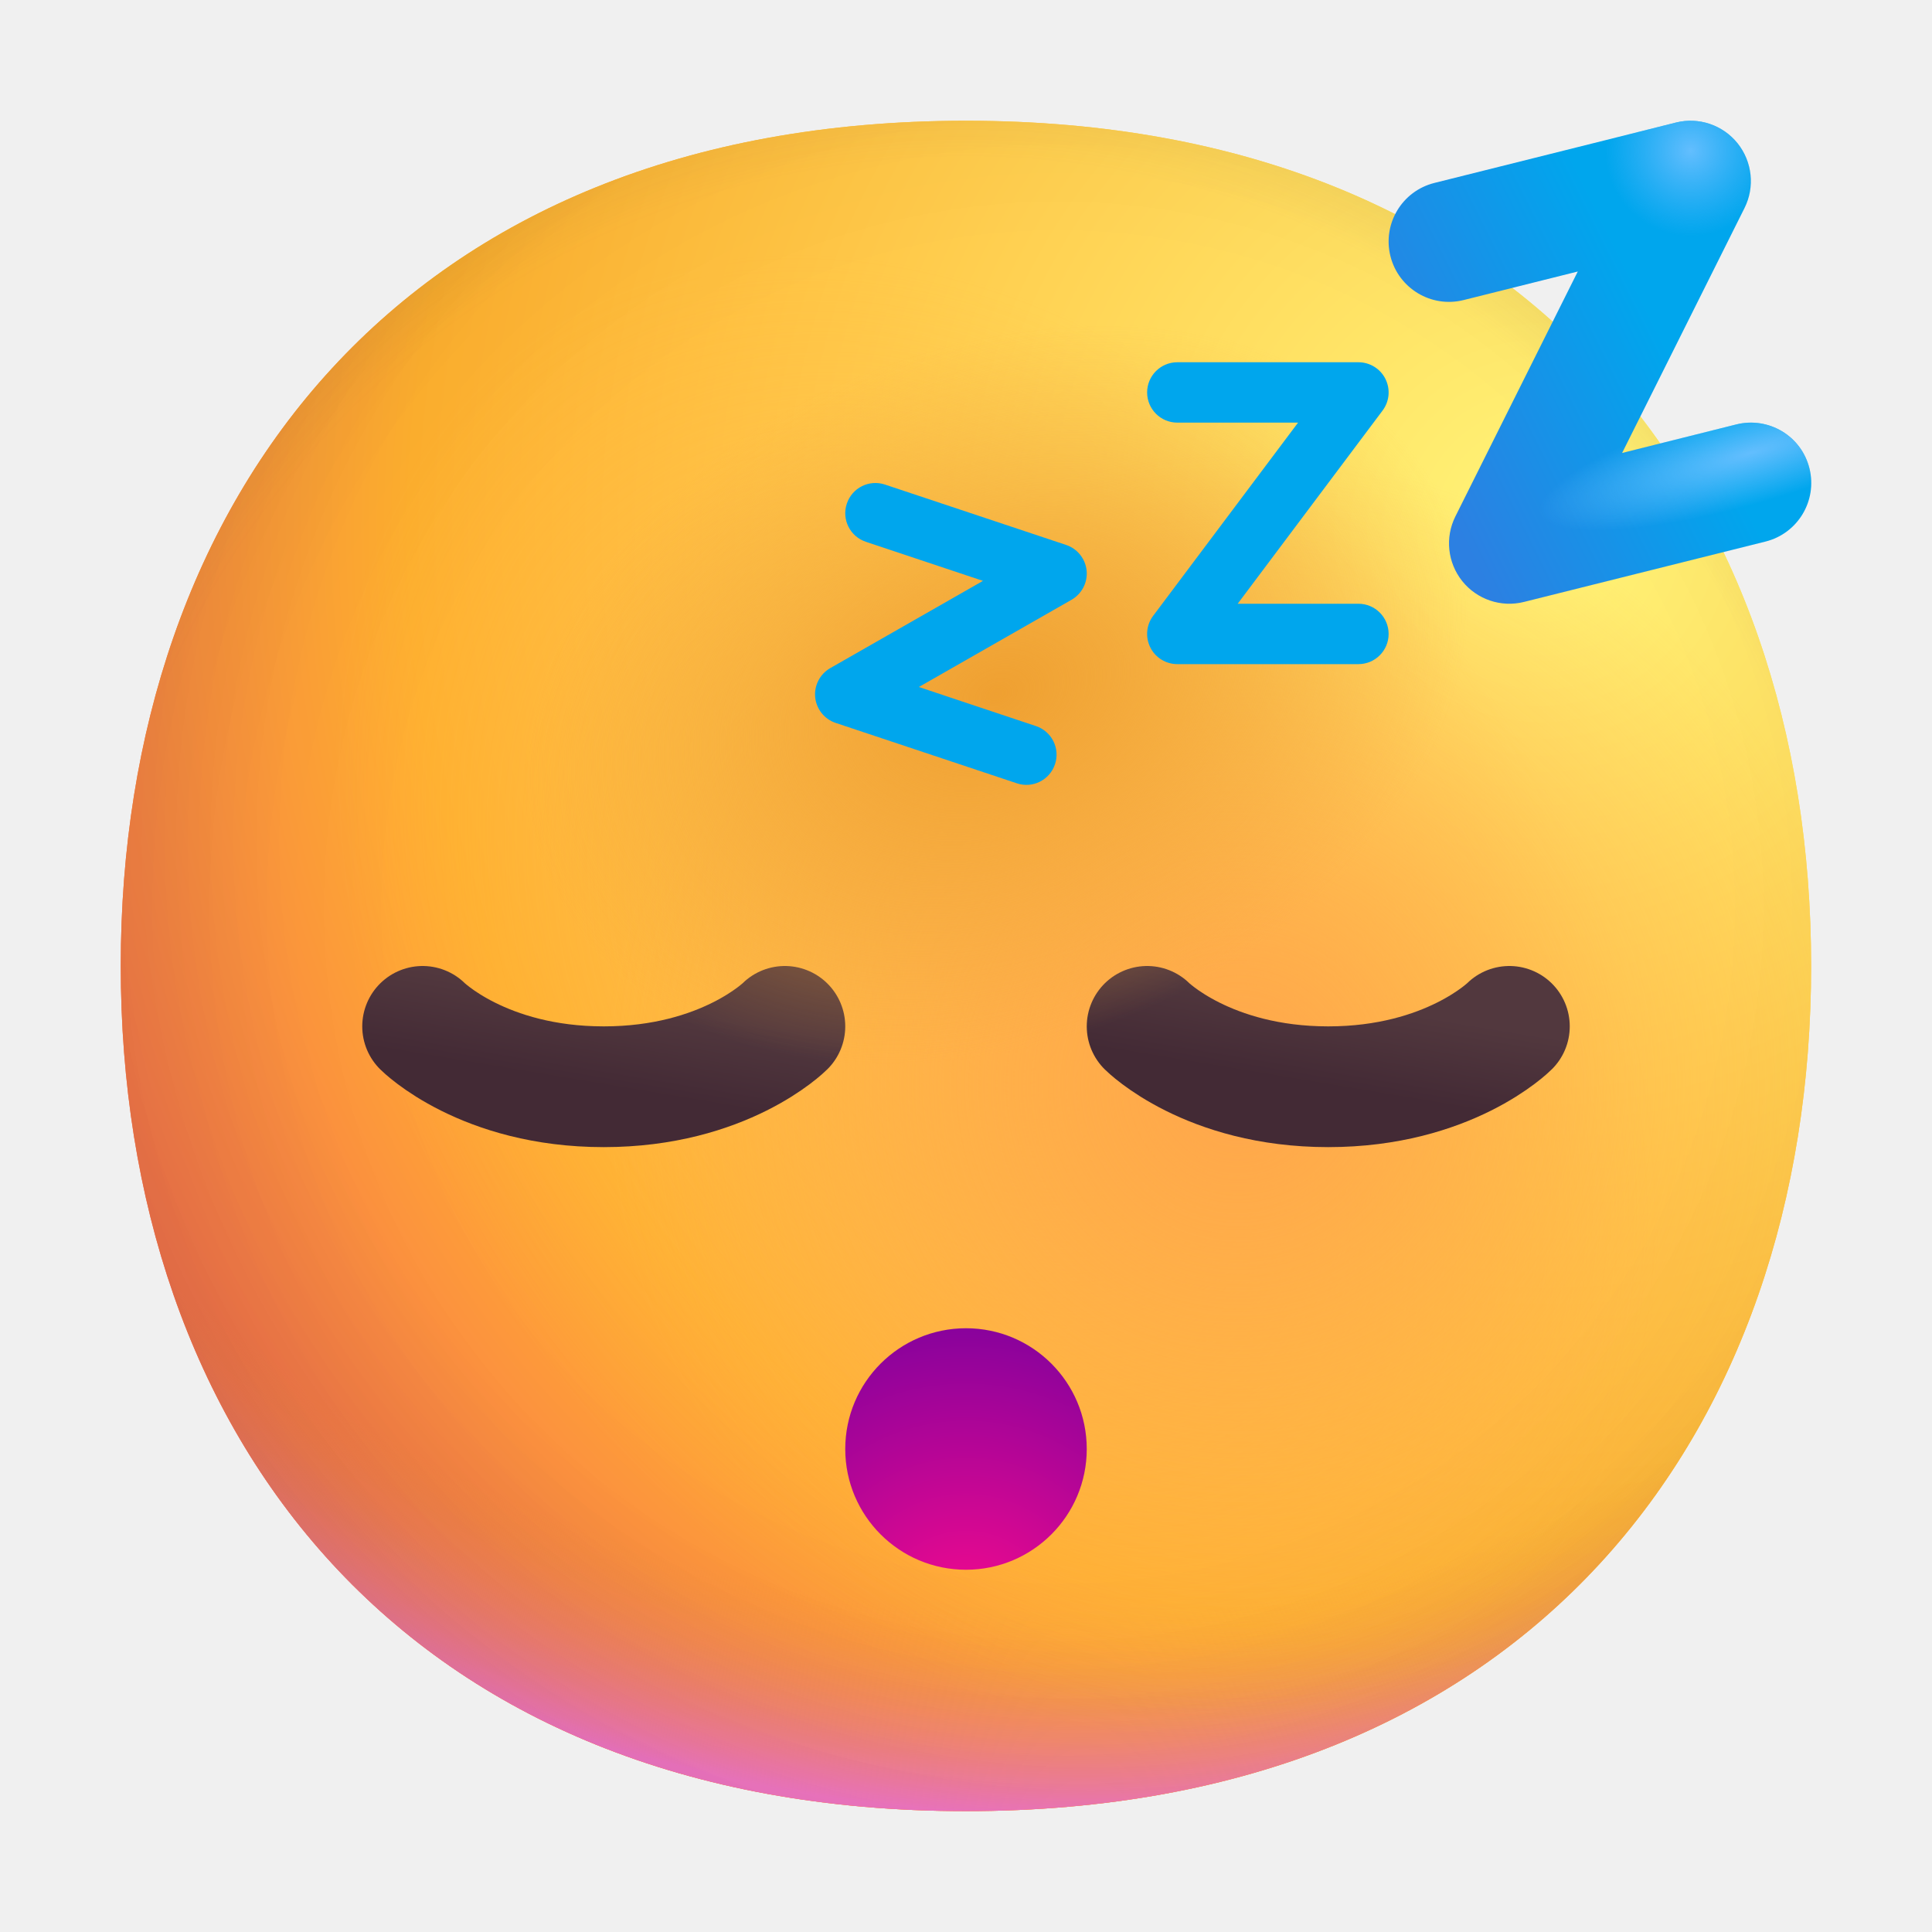
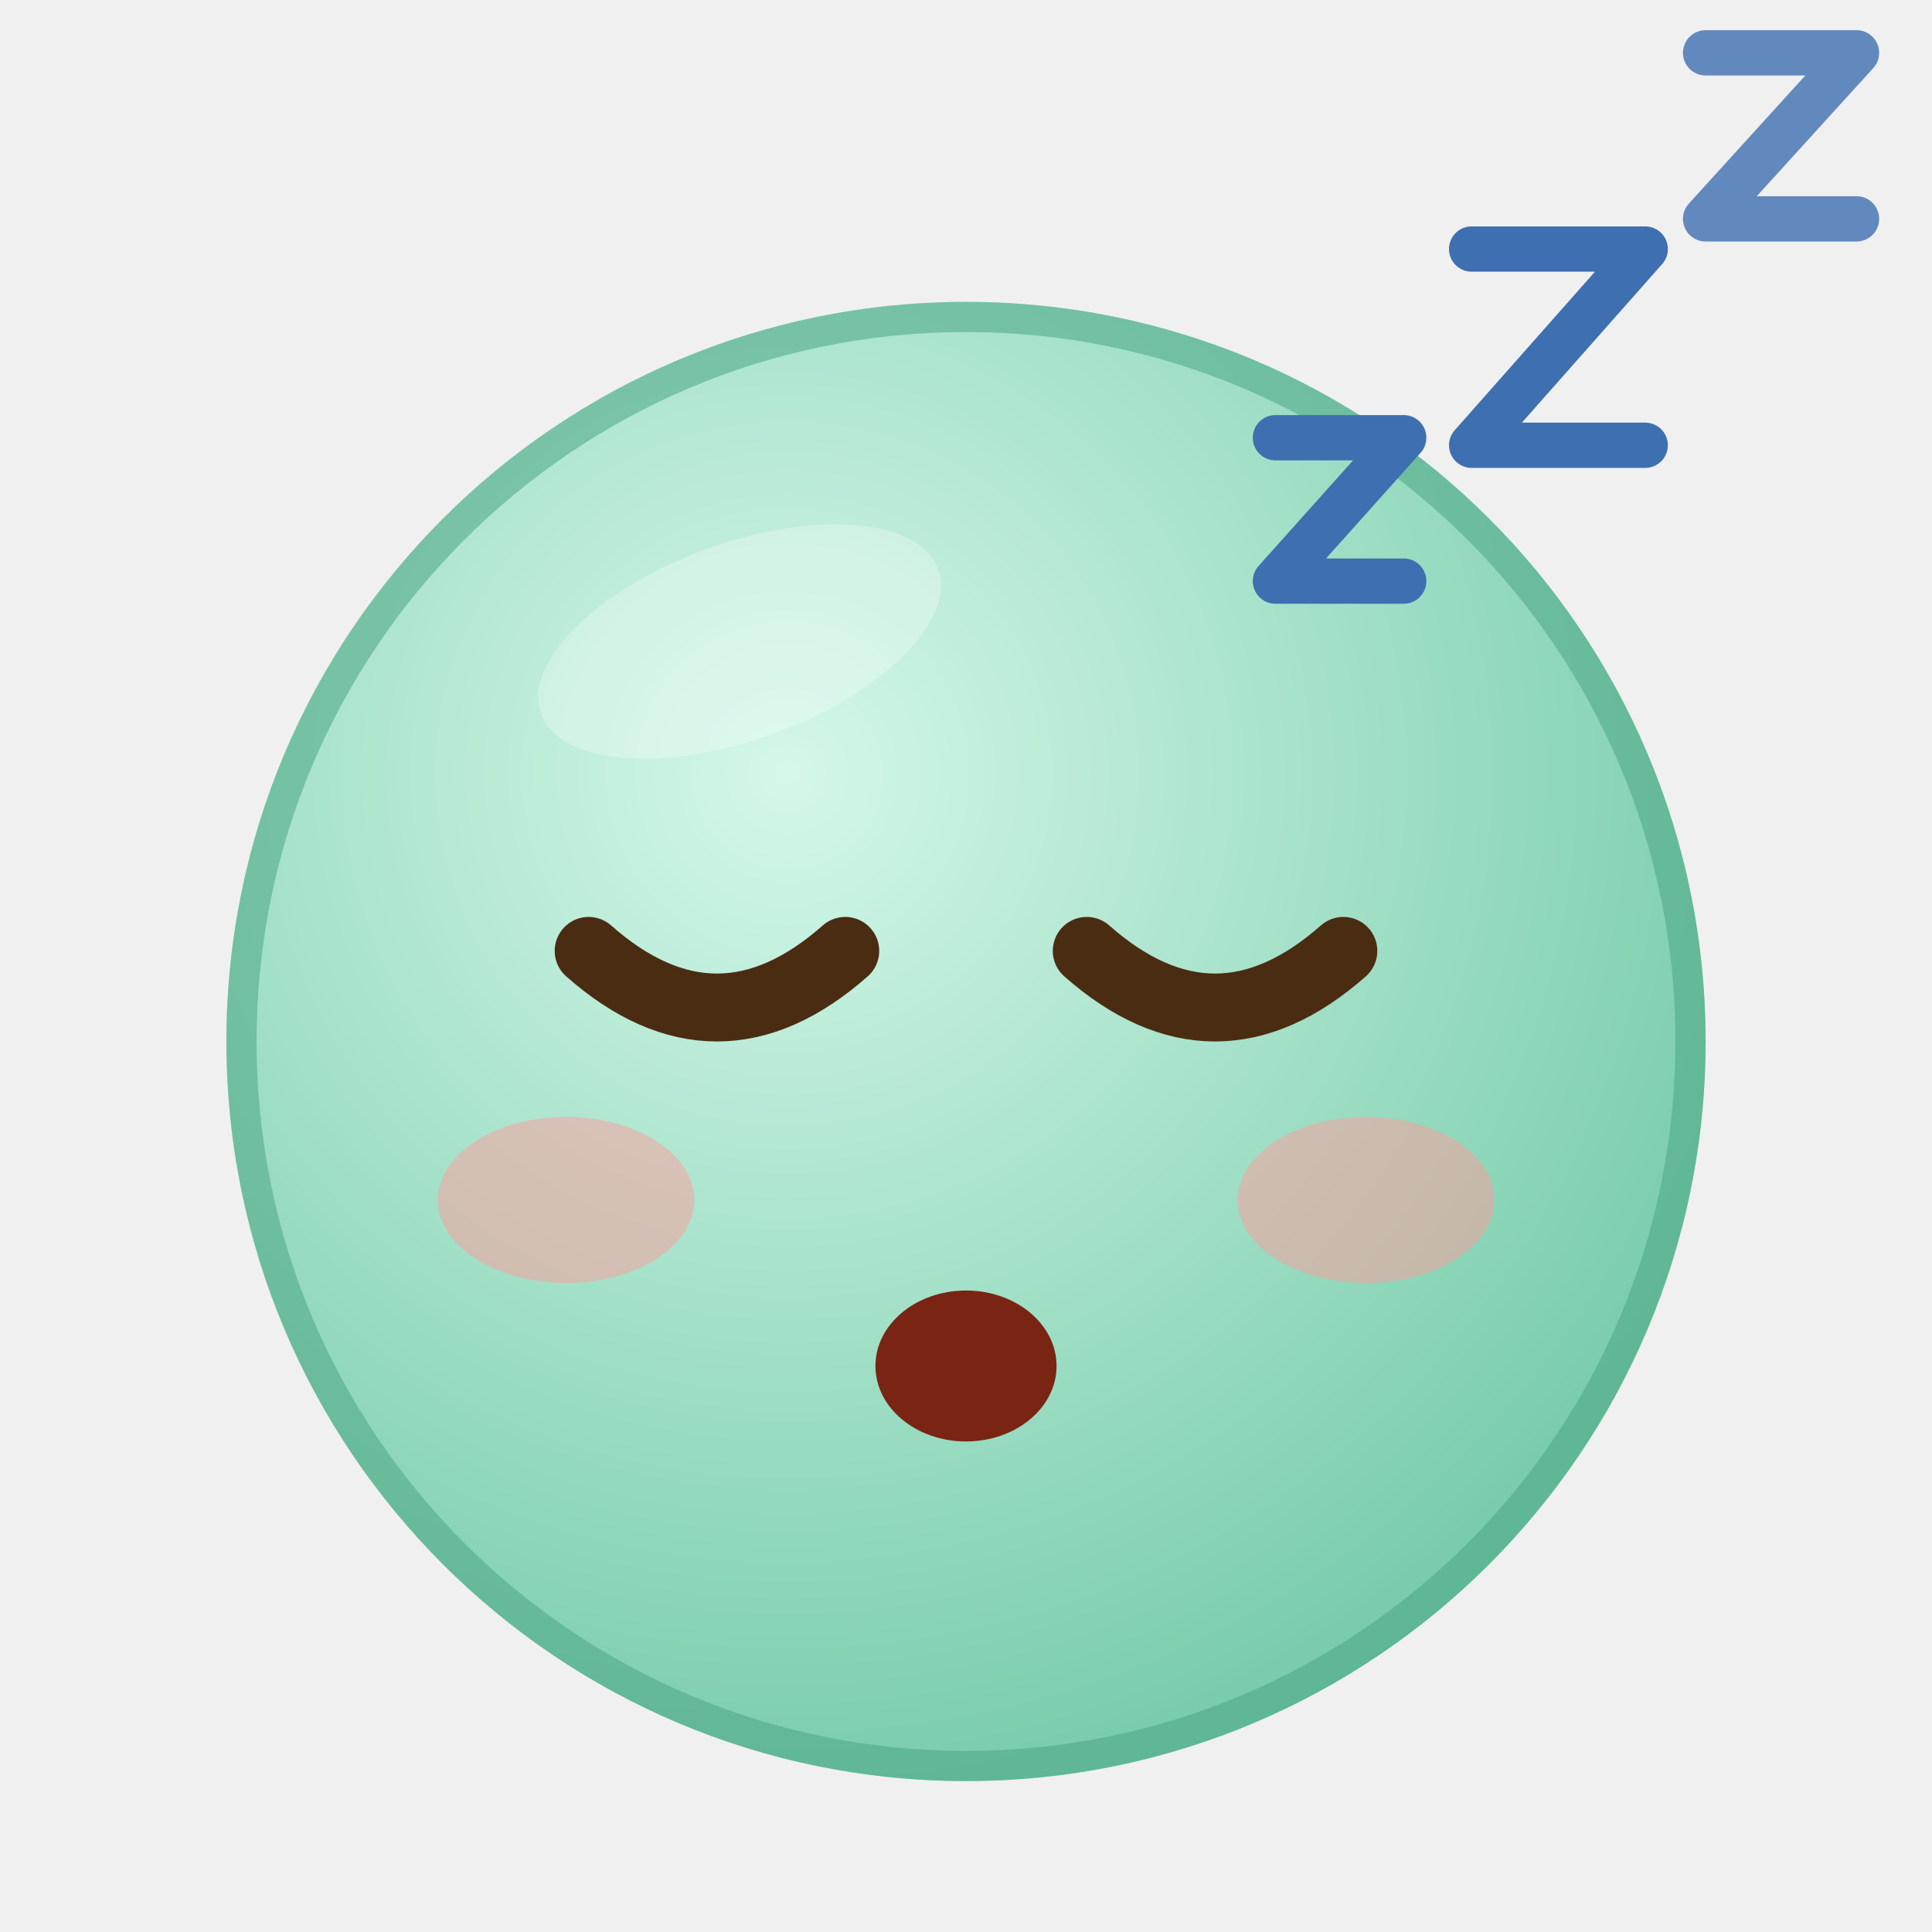
- <svg xmlns="http://www.w3.org/2000/svg" width="32" height="32" viewBox="0 0 32 32" fill="none">
-   <path d="M15.999 29.998C25.333 29.998 29.998 23.73 29.998 15.999C29.998 8.268 25.333 2 15.999 2C6.664 2 2 8.268 2 15.999C2 23.73 6.664 29.998 15.999 29.998Z" fill="url(#paint0_radial_31_89)" />
-   <path d="M15.999 29.998C25.333 29.998 29.998 23.73 29.998 15.999C29.998 8.268 25.333 2 15.999 2C6.664 2 2 8.268 2 15.999C2 23.73 6.664 29.998 15.999 29.998Z" fill="url(#paint1_radial_31_89)" />
-   <path d="M15.999 29.998C25.333 29.998 29.998 23.73 29.998 15.999C29.998 8.268 25.333 2 15.999 2C6.664 2 2 8.268 2 15.999C2 23.73 6.664 29.998 15.999 29.998Z" fill="url(#paint2_radial_31_89)" />
-   <path d="M15.999 29.998C25.333 29.998 29.998 23.73 29.998 15.999C29.998 8.268 25.333 2 15.999 2C6.664 2 2 8.268 2 15.999C2 23.73 6.664 29.998 15.999 29.998Z" fill="url(#paint3_radial_31_89)" fill-opacity="0.6" />
-   <path d="M15.999 29.998C25.333 29.998 29.998 23.73 29.998 15.999C29.998 8.268 25.333 2 15.999 2C6.664 2 2 8.268 2 15.999C2 23.73 6.664 29.998 15.999 29.998Z" fill="url(#paint4_radial_31_89)" />
-   <path d="M15.999 29.998C25.333 29.998 29.998 23.73 29.998 15.999C29.998 8.268 25.333 2 15.999 2C6.664 2 2 8.268 2 15.999C2 23.73 6.664 29.998 15.999 29.998Z" fill="url(#paint5_radial_31_89)" />
-   <path d="M15.999 29.998C25.333 29.998 29.998 23.73 29.998 15.999C29.998 8.268 25.333 2 15.999 2C6.664 2 2 8.268 2 15.999C2 23.73 6.664 29.998 15.999 29.998Z" fill="url(#paint6_radial_31_89)" />
-   <path d="M15.999 29.998C25.333 29.998 29.998 23.73 29.998 15.999C29.998 8.268 25.333 2 15.999 2C6.664 2 2 8.268 2 15.999C2 23.73 6.664 29.998 15.999 29.998Z" fill="url(#paint7_radial_31_89)" />
-   <path d="M7 17C7 17 8 18 10 18C12 18 13 17 13 17" stroke="url(#paint8_linear_31_89)" stroke-width="2" stroke-linecap="round" stroke-linejoin="round" />
-   <path d="M19 17C19 17 20 18 22 18C24 18 25 17 25 17" stroke="url(#paint9_linear_31_89)" stroke-width="2" stroke-linecap="round" stroke-linejoin="round" />
-   <rect x="14" y="22" width="4" height="4" rx="2" fill="url(#paint10_radial_31_89)" />
-   <rect x="8" width="20" height="20" rx="10" fill="url(#paint11_radial_31_89)" />
-   <path fill-rule="evenodd" clip-rule="evenodd" d="M28.78 2.374C29.024 2.679 29.069 3.098 28.894 3.447L26.867 7.503L28.758 7.03C29.293 6.896 29.836 7.222 29.97 7.757C30.104 8.293 29.778 8.836 29.242 8.97L25.242 9.97C24.864 10.065 24.464 9.93 24.22 9.626C23.976 9.321 23.931 8.902 24.106 8.553L26.133 4.497L24.242 4.97C23.707 5.104 23.164 4.778 23.03 4.243C22.896 3.707 23.222 3.164 23.758 3.03L27.758 2.03C28.136 1.935 28.536 2.07 28.78 2.374Z" fill="url(#paint12_linear_31_89)" />
-   <path fill-rule="evenodd" clip-rule="evenodd" d="M28.78 2.374C29.024 2.679 29.069 3.098 28.894 3.447L26.867 7.503L28.758 7.03C29.293 6.896 29.836 7.222 29.97 7.757C30.104 8.293 29.778 8.836 29.242 8.97L25.242 9.97C24.864 10.065 24.464 9.93 24.22 9.626C23.976 9.321 23.931 8.902 24.106 8.553L26.133 4.497L24.242 4.97C23.707 5.104 23.164 4.778 23.03 4.243C22.896 3.707 23.222 3.164 23.758 3.03L27.758 2.03C28.136 1.935 28.536 2.07 28.78 2.374Z" fill="url(#paint13_radial_31_89)" />
-   <path fill-rule="evenodd" clip-rule="evenodd" d="M26.077 2.45L27.758 2.03C28.136 1.935 28.536 2.07 28.78 2.374C29.024 2.679 29.069 3.098 28.894 3.447L28.12 4.996C28.08 4.999 28.04 5 28 5C26.895 5 26 4.105 26 3C26 2.809 26.027 2.625 26.077 2.45Z" fill="url(#paint14_radial_31_89)" />
-   <path fill-rule="evenodd" clip-rule="evenodd" d="M19 6.5C19 6.224 19.224 6 19.5 6H22.5C22.689 6 22.863 6.107 22.947 6.276C23.032 6.446 23.014 6.648 22.9 6.8L20.5 10H22.5C22.776 10 23 10.224 23 10.5C23 10.776 22.776 11 22.5 11H19.5C19.311 11 19.137 10.893 19.053 10.724C18.968 10.554 18.986 10.351 19.1 10.2L21.5 7H19.5C19.224 7 19 6.776 19 6.5Z" fill="#00A6ED" />
-   <path fill-rule="evenodd" clip-rule="evenodd" d="M14.026 8.342C14.113 8.08 14.396 7.938 14.658 8.026L17.658 9.026C17.845 9.088 17.978 9.255 17.998 9.451C18.017 9.647 17.919 9.836 17.748 9.934L15.219 11.379L17.158 12.026C17.42 12.113 17.562 12.396 17.474 12.658C17.387 12.92 17.104 13.062 16.842 12.974L13.842 11.974C13.655 11.912 13.522 11.745 13.502 11.549C13.483 11.353 13.581 11.164 13.752 11.066L16.281 9.621L14.342 8.974C14.08 8.887 13.938 8.604 14.026 8.342Z" fill="#00A6ED" />
+ <svg xmlns="http://www.w3.org/2000/svg" viewBox="0 0 512 512">
  <defs>
-     <radialGradient id="paint0_radial_31_89" cx="0" cy="0" r="1" gradientUnits="userSpaceOnUse" gradientTransform="translate(25.5 9) rotate(132.839) scale(37.5033)">
-       <stop stop-color="#FFF478" />
-       <stop offset="0.475" stop-color="#FFB02E" />
-       <stop offset="1" stop-color="#F70A8D" />
-     </radialGradient>
-     <radialGradient id="paint1_radial_31_89" cx="0" cy="0" r="1" gradientUnits="userSpaceOnUse" gradientTransform="translate(25.5 9) rotate(131.878) scale(38.9487)">
-       <stop stop-color="#FFF478" />
-       <stop offset="0.475" stop-color="#FFB02E" />
-       <stop offset="1" stop-color="#F70A8D" />
-     </radialGradient>
-     <radialGradient id="paint2_radial_31_89" cx="0" cy="0" r="1" gradientUnits="userSpaceOnUse" gradientTransform="translate(16 12.5) rotate(101.31) scale(17.8466 22.8581)">
-       <stop offset="0.788" stop-color="#F59639" stop-opacity="0" />
-       <stop offset="0.973" stop-color="#FF7DCE" />
-     </radialGradient>
-     <radialGradient id="paint3_radial_31_89" cx="0" cy="0" r="1" gradientUnits="userSpaceOnUse" gradientTransform="translate(18 14) rotate(135) scale(41.0122)">
-       <stop offset="0.315" stop-opacity="0" />
-       <stop offset="1" />
-     </radialGradient>
-     <radialGradient id="paint4_radial_31_89" cx="0" cy="0" r="1" gradientUnits="userSpaceOnUse" gradientTransform="translate(16 17) rotate(77.692) scale(28.1469)">
-       <stop offset="0.508" stop-color="#7D6133" stop-opacity="0" />
-       <stop offset="1" stop-color="#715B32" />
-     </radialGradient>
-     <radialGradient id="paint5_radial_31_89" cx="0" cy="0" r="1" gradientUnits="userSpaceOnUse" gradientTransform="translate(16.5 16.5) rotate(55.7131) scale(13.3135 9.65032)">
-       <stop stop-color="#FFB849" />
-       <stop offset="1" stop-color="#FFB847" stop-opacity="0" />
-     </radialGradient>
-     <radialGradient id="paint6_radial_31_89" cx="0" cy="0" r="1" gradientUnits="userSpaceOnUse" gradientTransform="translate(20.5 18) rotate(9.86581) scale(11.6726)">
-       <stop stop-color="#FFA64B" />
-       <stop offset="0.9" stop-color="#FFAE46" stop-opacity="0" />
-     </radialGradient>
-     <radialGradient id="paint7_radial_31_89" cx="0" cy="0" r="1" gradientUnits="userSpaceOnUse" gradientTransform="translate(17.5 15) rotate(43.9708) scale(59.0529)">
-       <stop offset="0.185" stop-opacity="0" />
-       <stop offset="1" stop-opacity="0.4" />
-     </radialGradient>
-     <linearGradient id="paint8_linear_31_89" x1="11.2" y1="16.75" x2="10.965" y2="18.161" gradientUnits="userSpaceOnUse">
-       <stop stop-color="#52383E" />
-       <stop offset="1" stop-color="#432A35" />
-     </linearGradient>
-     <linearGradient id="paint9_linear_31_89" x1="23.2" y1="16.75" x2="22.965" y2="18.161" gradientUnits="userSpaceOnUse">
-       <stop stop-color="#52383E" />
-       <stop offset="1" stop-color="#432A35" />
-     </linearGradient>
-     <radialGradient id="paint10_radial_31_89" cx="0" cy="0" r="1" gradientUnits="userSpaceOnUse" gradientTransform="translate(16 26.8889) rotate(-90) scale(4.88889)">
-       <stop stop-color="#F70A8D" />
-       <stop offset="1" stop-color="#89029C" />
-     </radialGradient>
-     <radialGradient id="paint11_radial_31_89" cx="0" cy="0" r="1" gradientUnits="userSpaceOnUse" gradientTransform="translate(16.5 11.5) rotate(-21.8014) scale(8.07775 5.76555)">
-       <stop stop-color="#EFA031" />
-       <stop offset="1" stop-color="#F0A83E" stop-opacity="0" />
-     </radialGradient>
-     <linearGradient id="paint12_linear_31_89" x1="24" y1="8.5" x2="28" y2="6.5" gradientUnits="userSpaceOnUse">
-       <stop stop-color="#2C80E2" />
-       <stop offset="1" stop-color="#00A6ED" />
-     </linearGradient>
-     <radialGradient id="paint13_radial_31_89" cx="0" cy="0" r="1" gradientUnits="userSpaceOnUse" gradientTransform="translate(29 7.5) rotate(164.055) scale(3.64006 0.840972)">
-       <stop stop-color="#63BEFE" />
-       <stop offset="1" stop-color="#63BEFE" stop-opacity="0" />
-     </radialGradient>
-     <radialGradient id="paint14_radial_31_89" cx="0" cy="0" r="1" gradientUnits="userSpaceOnUse" gradientTransform="translate(28 2.5) rotate(45) scale(1.41421)">
-       <stop stop-color="#63BEFE" />
-       <stop offset="1" stop-color="#4FB5FC" stop-opacity="0" />
+     <radialGradient id="sleepy" cx="38%" cy="32%" r="75%">
+       <stop offset="0" stop-color="#D4F7E9" />
+       <stop offset="1" stop-color="#71C9A6" />
    </radialGradient>
  </defs>
+   <circle cx="256" cy="276" r="196" fill="url(#sleepy)" />
+   <circle cx="256" cy="276" r="192" fill="none" stroke="#4AA683" stroke-width="8" opacity="0.55" />
+   <ellipse cx="196" cy="170" rx="56" ry="26" fill="#fff" opacity="0.28" transform="rotate(-20 196 170)" />
+   <path d="M156 252 q34 30 68 0" fill="none" stroke="#4A2C12" stroke-width="18" stroke-linecap="round" />
+   <path d="M288 252 q34 30 68 0" fill="none" stroke="#4A2C12" stroke-width="18" stroke-linecap="round" />
+   <ellipse cx="150" cy="318" rx="34" ry="22" fill="#FF9C9C" opacity="0.5" />
+   <ellipse cx="362" cy="318" rx="34" ry="22" fill="#FF9C9C" opacity="0.5" />
+   <ellipse cx="256" cy="362" rx="24" ry="20" fill="#7A2414" />
+   <g fill="none" stroke="#3E6FB0" stroke-width="12" stroke-linecap="round" stroke-linejoin="round">
+     <path d="M338 116 h34 l-34 38 h34" />
+     <path d="M390 66 h46 l-46 52 h46" />
+     <path d="M452 14 h40 l-40 44 h40" opacity="0.8" />
+   </g>
</svg>
